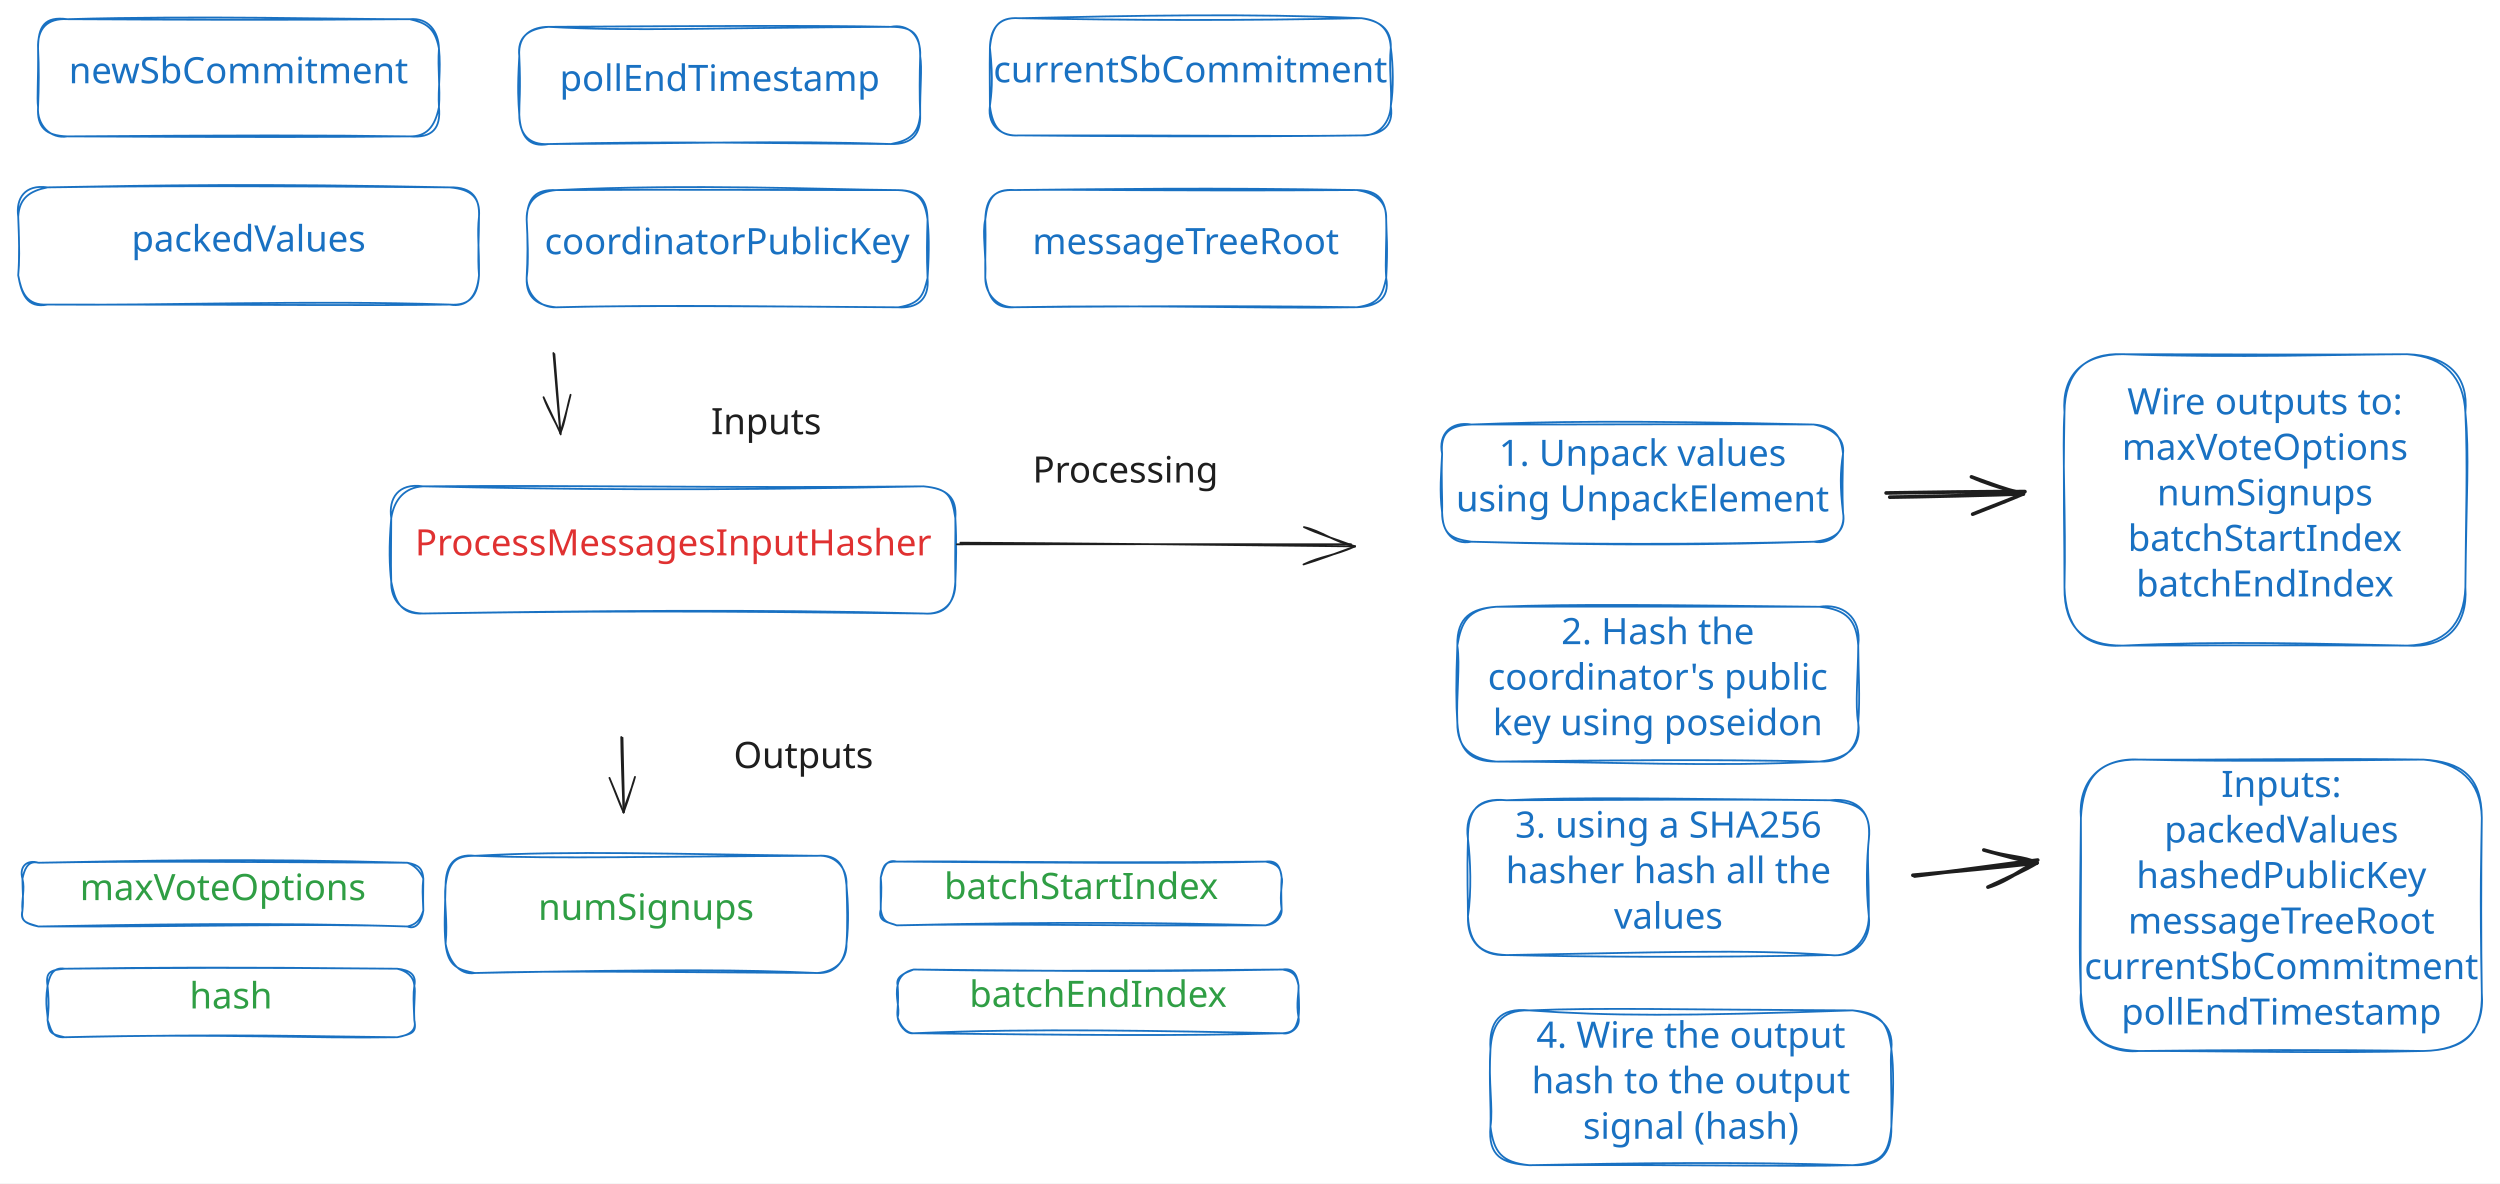
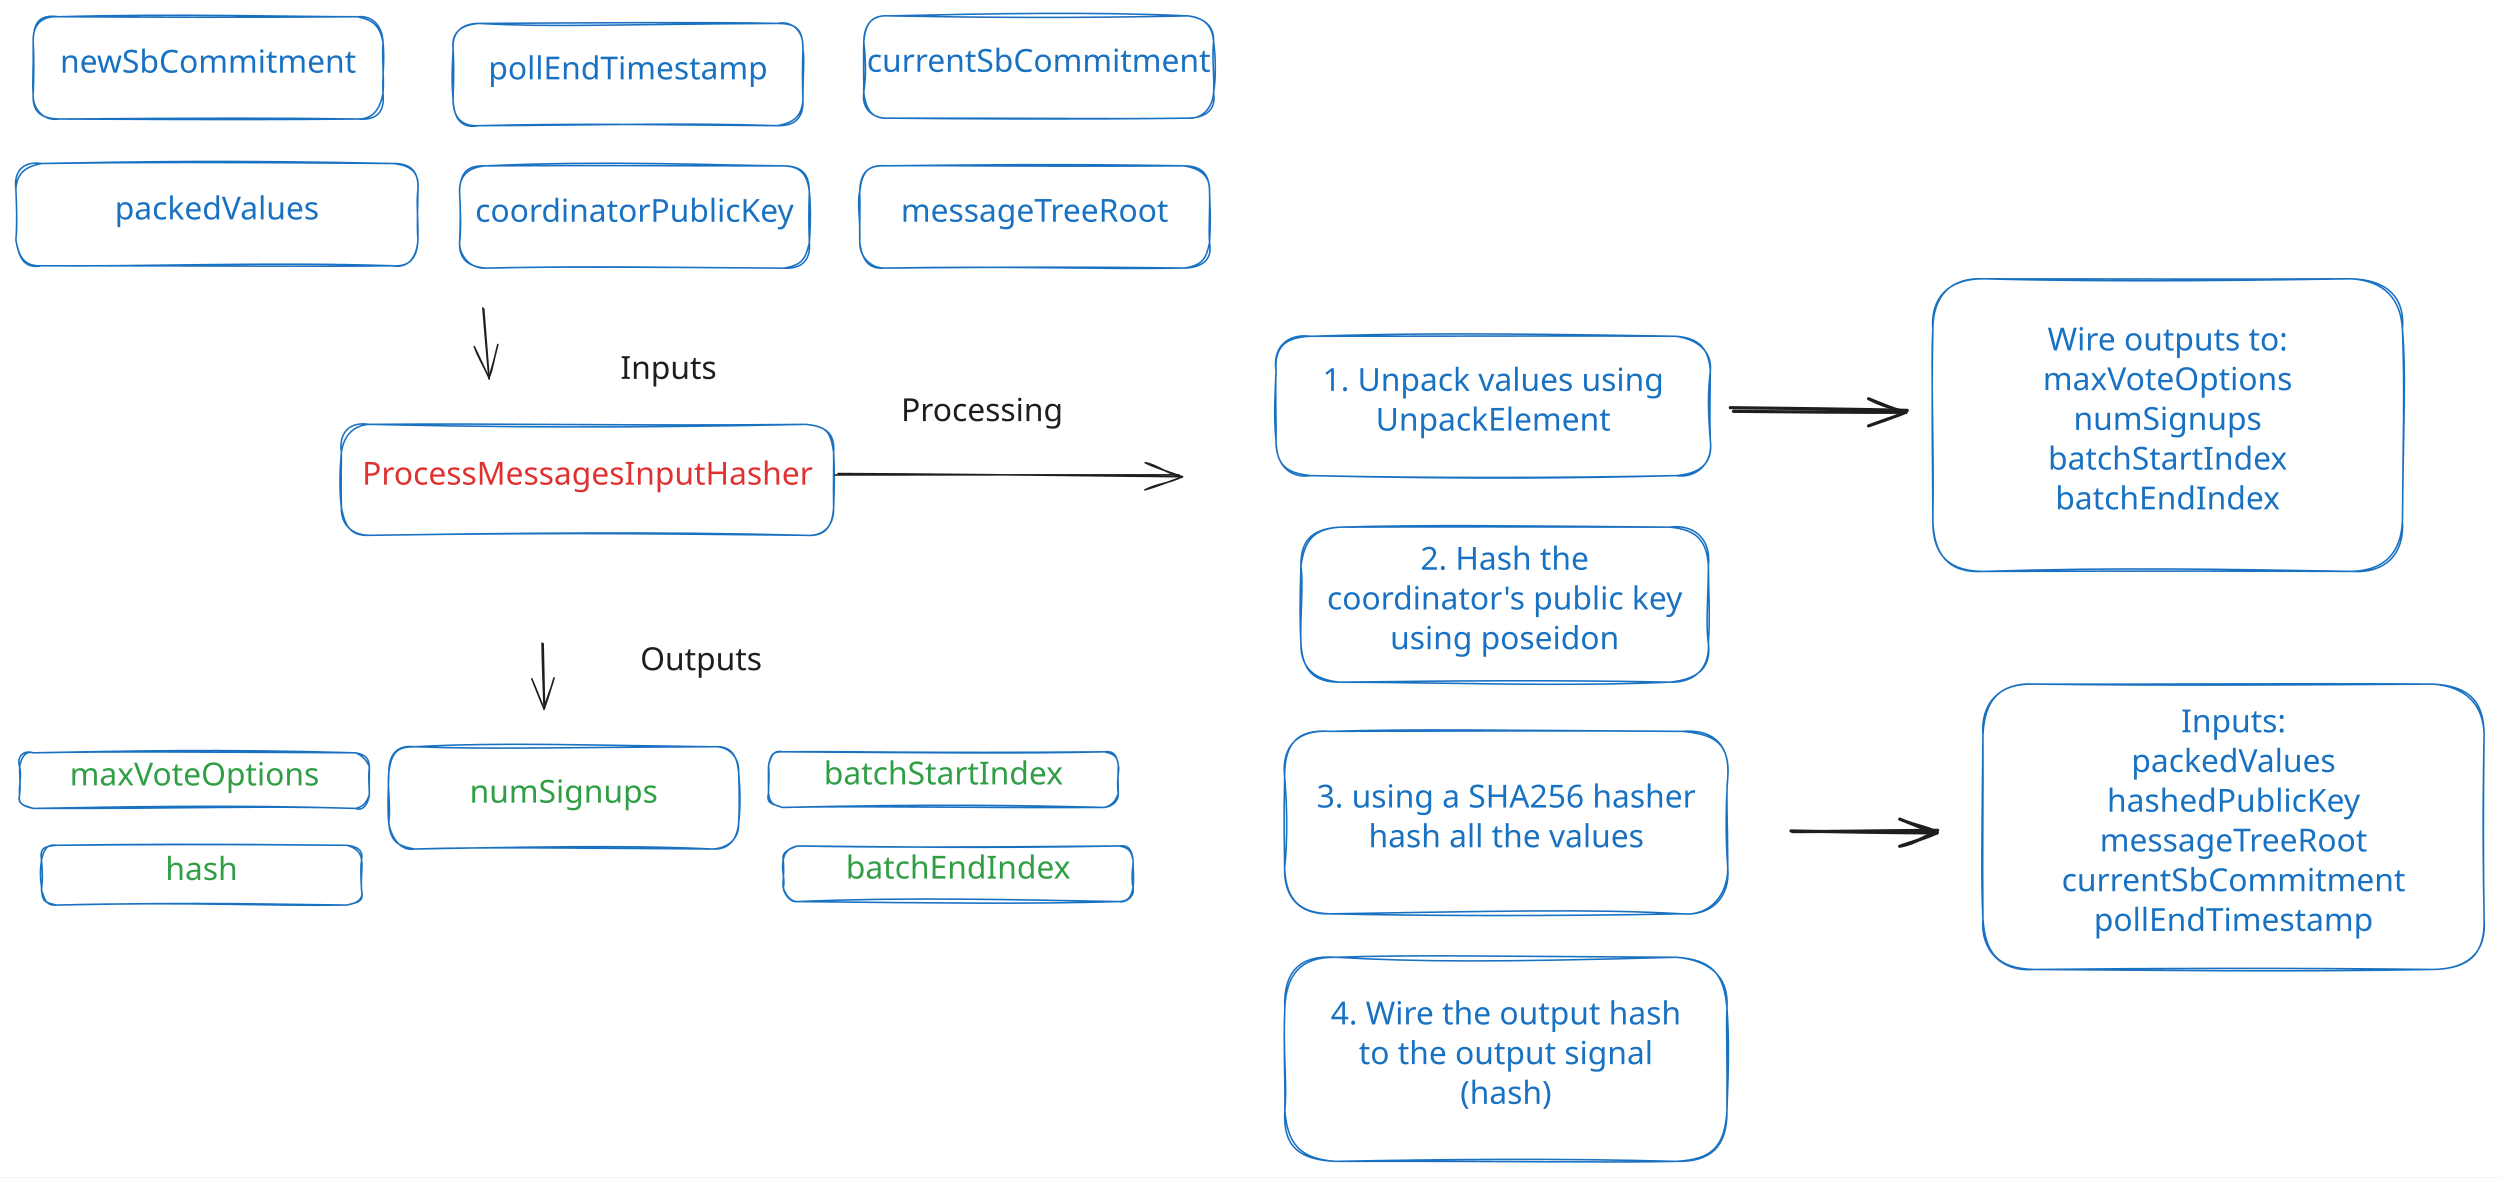
- <svg xmlns="http://www.w3.org/2000/svg" version="1.1" viewBox="0 0 1372.669 649.772" width="4118.008" height="1949.315">
+ <svg xmlns="http://www.w3.org/2000/svg" version="1.1" viewBox="0 0 1573.129 740.796" width="3146.259" height="1481.593">
  <defs>
    <style class="style-fonts">
      @font-face {
        font-family: "Virgil";
        src: url("https://excalidraw.com/Virgil.woff2");
      }
      @font-face {
        font-family: "Cascadia";
        src: url("https://excalidraw.com/Cascadia.woff2");
      }
      @font-face {
        font-family: "Assistant";
        src: url("https://excalidraw.com/Assistant-Regular.woff2");
      }
    </style>
  </defs>
-   <rect x="0" y="0" width="1372.669" height="649.772" fill="#ffffff" />
+   <rect x="0" y="0" width="1573.129" height="740.796" fill="#ffffff" />
  <g stroke-linecap="round" transform="translate(214.8186 267.0329) rotate(0 154.8639 34.91191)">
    <path d="M17.46 0 C101.23 -0.79, 185.2 1.1, 292.27 0 M17.46 0 C94.42 1.65, 171.38 2.61, 292.27 0 M292.27 0 C305.68 1.35, 307.8 4.73, 309.73 17.46 M292.27 0 C305.43 1.22, 310.61 6.23, 309.73 17.46 M309.73 17.46 C310.52 30.42, 310.13 43.62, 309.73 52.37 M309.73 17.46 C309.89 26.22, 309.49 35.05, 309.73 52.37 M309.73 52.37 C310.13 64.4, 302.58 70.71, 292.27 69.82 M309.73 52.37 C309.03 63.99, 304.77 70.81, 292.27 69.82 M292.27 69.82 C223.13 69.27, 152.88 67.7, 17.46 69.82 M292.27 69.82 C201.33 67.36, 109.76 68.38, 17.46 69.82 M17.46 69.82 C5.53 69.57, -0.31 62.02, 0 52.37 M17.46 69.82 C4.81 70.51, 2.01 62.46, 0 52.37 M0 52.37 C-0.97 44, -1.39 33.26, 0 17.46 M0 52.37 C-0.32 40.13, 0.01 29.68, 0 17.46 M0 17.46 C1.58 7.13, 7.51 0.59, 17.46 0 M0 17.46 C-1.6 6.64, 3.81 -2.03, 17.46 0" stroke="#1971c2" stroke-width="1" fill="none" />
  </g>
  <g transform="translate(226.6126 289.4448) rotate(0 143.0699 12.5)">
    <text x="143.07" y="0" font-family="Virgil, Segoe UI Emoji" font-size="20px" fill="#e03131" text-anchor="middle" style="white-space: pre;" direction="ltr" dominant-baseline="text-before-edge">ProcessMessagesInputHasher</text>
  </g>
  <g stroke-linecap="round" transform="translate(10 102.8769) rotate(0 126.4982 32.17742)">
    <path d="M16.09 0 C74.39 -0.84, 131.89 -0.85, 236.91 0 M16.09 0 C75.85 -1.15, 133.24 -2.21, 236.91 0 M236.91 0 C248.96 1.06, 253.76 5.72, 253 16.09 M236.91 0 C249.86 -0.31, 253.41 6.33, 253 16.09 M253 16.09 C251.9 25.79, 253.18 32.31, 253 48.27 M253 16.09 C253.04 26.98, 252.17 37.93, 253 48.27 M253 48.27 C252.39 58.98, 248.38 65.21, 236.91 64.35 M253 48.27 C251.98 60.34, 246.12 66.04, 236.91 64.35 M236.91 64.35 C159.15 61.79, 78.79 65, 16.09 64.35 M236.91 64.35 C190.02 65.05, 143.26 64.3, 16.09 64.35 M16.09 64.35 C4.49 64.95, 1.75 57.65, 0 48.27 M16.09 64.35 C4.64 66.65, 1.74 58.28, 0 48.27 M0 48.27 C0.77 38.78, 0.48 25.7, 0 16.09 M0 48.27 C0.68 41.59, 0.74 33.89, 0 16.09 M0 16.09 C-1.39 6.07, 3.61 -1.77, 16.09 0 M0 16.09 C0.57 5.87, 6.29 1.99, 16.09 0" stroke="#1971c2" stroke-width="1" fill="none" />
  </g>
  <g transform="translate(72.79827 122.5543) rotate(0 63.69994 12.5)">
    <text x="63.7" y="0" font-family="Virgil, Segoe UI Emoji" font-size="20px" fill="#1971c2" text-anchor="middle" style="white-space: pre;" direction="ltr" dominant-baseline="text-before-edge">packedValues</text>
  </g>
  <g stroke-linecap="round">
    <g transform="translate(304.1292 194.5748) rotate(0 1.595621 21.72277)">
      <path d="M0.26 -0.18 C0.83 7.23, 3.14 36.61, 3.71 43.95 M-0.27 -0.75 C0.25 6.56, 2.9 35.95, 3.54 43.24" stroke="#1e1e1e" stroke-width="1" fill="none" />
    </g>
    <g transform="translate(304.1292 194.5748) rotate(0 1.595621 21.72277)">
      <path d="M-5.69 23.51 C-2.89 31.3, 1.56 38.12, 3.54 43.24 M-5.69 23.51 C-2.06 31.05, 1.19 38.13, 3.54 43.24" stroke="#1e1e1e" stroke-width="1" fill="none" />
    </g>
    <g transform="translate(304.1292 194.5748) rotate(0 1.595621 21.72277)">
      <path d="M9.15 22.19 C6.77 30.47, 6.06 37.75, 3.54 43.24 M9.15 22.19 C7.32 30.18, 5.12 37.74, 3.54 43.24" stroke="#1e1e1e" stroke-width="1" fill="none" />
    </g>
  </g>
  <mask />
  <g transform="translate(390.3782 222.8988) rotate(0 31.80997 12.5)">
    <text x="0" y="0" font-family="Virgil, Segoe UI Emoji" font-size="20px" fill="#1e1e1e" text-anchor="start" style="white-space: pre;" direction="ltr" dominant-baseline="text-before-edge">Inputs</text>
  </g>
  <g stroke-linecap="round" transform="translate(289.1726 104.3821) rotate(0 110.0576 32.17742)">
    <path d="M16.09 0 C91.47 -3.59, 163.06 -0.33, 204.03 0 M16.09 0 C83.4 -0.47, 148.95 0.08, 204.03 0 M204.03 0 C213.85 0.45, 218.56 4.2, 220.12 16.09 M204.03 0 C216.48 0.13, 219.89 6.11, 220.12 16.09 M220.12 16.09 C220.73 22.8, 221.23 31.58, 220.12 48.27 M220.12 16.09 C219.79 26.31, 219.58 36.08, 220.12 48.27 M220.12 48.27 C221.21 60.49, 213.83 65.02, 204.03 64.35 M220.12 48.27 C217.87 57.08, 216.77 62.32, 204.03 64.35 M204.03 64.35 C129.66 63.78, 53.81 63.21, 16.09 64.35 M204.03 64.35 C141.71 64.09, 80.78 62.78, 16.09 64.35 M16.09 64.35 C6.38 63.31, -0.35 59.59, 0 48.27 M16.09 64.35 C7.42 64.71, -0.01 57.34, 0 48.27 M0 48.27 C1.2 39.27, 0.47 25.49, 0 16.09 M0 48.27 C0.53 37.69, 0.69 27.53, 0 16.09 M0 16.09 C-0.17 5.34, 6.41 0.96, 16.09 0 M0 16.09 C0.45 3.8, 5.2 -0.43, 16.09 0" stroke="#1971c2" stroke-width="1" fill="none" />
  </g>
  <g transform="translate(300.6202 124.0596) rotate(0 98.6099 12.5)">
    <text x="98.61" y="0" font-family="Virgil, Segoe UI Emoji" font-size="20px" fill="#1971c2" text-anchor="middle" style="white-space: pre;" direction="ltr" dominant-baseline="text-before-edge">coordinatorPublicKey</text>
  </g>
  <g stroke-linecap="round" transform="translate(540.9922 104.3433) rotate(0 110.0576 32.17742)">
    <path d="M16.09 0 C55.41 -0.48, 92.96 0.69, 204.03 0 M16.09 0 C69.51 -0.56, 123.06 -1.37, 204.03 0 M204.03 0 C216.25 0.11, 219.92 6.01, 220.12 16.09 M204.03 0 C213.6 1.63, 220.58 5.81, 220.12 16.09 M220.12 16.09 C220.24 24.35, 221.12 30.23, 220.12 48.27 M220.12 16.09 C220.45 28.38, 219.44 39.51, 220.12 48.27 M220.12 48.27 C218.17 57.33, 216.51 62.59, 204.03 64.35 M220.12 48.27 C222.29 59.96, 214.42 64.06, 204.03 64.35 M204.03 64.35 C151.13 65.28, 95.69 62.91, 16.09 64.35 M204.03 64.35 C129.41 63.25, 53.61 64.07, 16.09 64.35 M16.09 64.35 C7.15 64.66, -0.01 57.55, 0 48.27 M16.09 64.35 C6.1 65.16, 1.81 60.5, 0 48.27 M0 48.27 C0.62 34.14, -1.86 24.01, 0 16.09 M0 48.27 C-0.21 37.9, 0.4 28.02, 0 16.09 M0 16.09 C0.39 4, 5.22 -0.37, 16.09 0 M0 16.09 C1.31 4.81, 4.53 -0.85, 16.09 0" stroke="#1971c2" stroke-width="1" fill="none" />
  </g>
  <g transform="translate(564.4498 124.0207) rotate(0 86.59991 12.5)">
    <text x="86.6" y="0" font-family="Virgil, Segoe UI Emoji" font-size="20px" fill="#1971c2" text-anchor="middle" style="white-space: pre;" direction="ltr" dominant-baseline="text-before-edge">messageTreeRoot</text>
  </g>
  <g stroke-linecap="round" transform="translate(543.5239 10) rotate(0 110.0576 32.17742)">
    <path d="M16.09 0 C79.38 -1.46, 144.04 -2.72, 204.03 0 M16.09 0 C77.47 1.15, 137.26 1.42, 204.03 0 M204.03 0 C213.75 1.42, 220.52 5.75, 220.12 16.09 M204.03 0 C213.22 1.02, 219.42 5.35, 220.12 16.09 M220.12 16.09 C221.43 25.63, 221.72 38.91, 220.12 48.27 M220.12 16.09 C218.99 27.33, 220.85 39.35, 220.12 48.27 M220.12 48.27 C222 59.84, 214.46 64.1, 204.03 64.35 M220.12 48.27 C219.76 56.71, 213.75 65.04, 204.03 64.35 M204.03 64.35 C133.22 65.28, 57.81 64.78, 16.09 64.35 M204.03 64.35 C158.37 65.07, 110.93 64.2, 16.09 64.35 M16.09 64.35 C6.01 65.05, 1.58 60.3, 0 48.27 M16.09 64.35 C7.31 65.03, -1.6 59.81, 0 48.27 M0 48.27 C0.72 42.24, 2.01 34.43, 0 16.09 M0 48.27 C0.03 37.96, -0.24 28.83, 0 16.09 M0 16.09 C1.14 4.88, 4.64 -0.74, 16.09 0 M0 16.09 C0.27 7.15, 3.72 -0.93, 16.09 0" stroke="#1971c2" stroke-width="1" fill="none" />
  </g>
  <g transform="translate(552.7316 29.67742) rotate(0 100.8499 12.5)">
    <text x="100.85" y="0" font-family="Virgil, Segoe UI Emoji" font-size="20px" fill="#1971c2" text-anchor="middle" style="white-space: pre;" direction="ltr" dominant-baseline="text-before-edge">currentSbCommitment</text>
  </g>
  <g stroke-linecap="round">
    <g transform="translate(525.9592 298.6032) rotate(0 108.3838 0.4619128)">
      <path d="M-0.54 0.27 C35.4 0.23, 179.47 0.11, 215.84 0.22 M1.38 -0.63 C37.67 -0.58, 182.06 0.9, 218.06 1.4" stroke="#1e1e1e" stroke-width="1" fill="none" />
    </g>
    <g transform="translate(525.9592 298.6032) rotate(0 108.3838 0.4619128)">
-       <path d="M189.75 11.33 C199.16 6.75, 206.54 6.64, 218.06 1.4 M189.75 11.33 C197.91 8.91, 207.27 5.36, 218.06 1.4" stroke="#1e1e1e" stroke-width="1" fill="none" />
+       <path d="M194.47 9.67 C202.39 5.59, 208.27 6.01, 218.06 1.4 M194.47 9.67 C201.19 7.78, 209.1 4.73, 218.06 1.4" stroke="#1e1e1e" stroke-width="1" fill="none" />
    </g>
    <g transform="translate(525.9592 298.6032) rotate(0 108.3838 0.4619128)">
-       <path d="M189.99 -9.19 C199.41 -7.25, 206.72 -0.83, 218.06 1.4 M189.99 -9.19 C198.06 -5.34, 207.34 -2.62, 218.06 1.4" stroke="#1e1e1e" stroke-width="1" fill="none" />
+       <path d="M194.67 -7.43 C202.59 -6.07, 208.41 -0.21, 218.06 1.4 M194.67 -7.43 C201.31 -4.1, 209.16 -1.91, 218.06 1.4" stroke="#1e1e1e" stroke-width="1" fill="none" />
    </g>
  </g>
  <mask />
  <g transform="translate(566.9965 249.4371) rotate(0 49.66994 12.5)">
    <text x="0" y="0" font-family="Virgil, Segoe UI Emoji" font-size="20px" fill="#1e1e1e" text-anchor="start" style="white-space: pre;" direction="ltr" dominant-baseline="text-before-edge">Processing</text>
  </g>
-   <g stroke-linecap="round" transform="translate(791.8169 233.0882) rotate(0 110.0576 32.17742)">
-     <path d="M16.09 0 C57.99 -1.6, 100.32 -2.41, 204.03 0 M16.09 0 C85.14 0.08, 155.22 -0.37, 204.03 0 M204.03 0 C215.5 0.86, 219.23 6.54, 220.12 16.09 M204.03 0 C213.23 1.68, 221.37 7.09, 220.12 16.09 M220.12 16.09 C218.56 26.02, 218.46 34.32, 220.12 48.27 M220.12 16.09 C219.92 26.11, 219.63 38.41, 220.12 48.27 M220.12 48.27 C221.86 57.65, 214.12 66.35, 204.03 64.35 M220.12 48.27 C221.86 58.28, 215.92 63.15, 204.03 64.35 M204.03 64.35 C151.23 66.03, 96.39 66.68, 16.09 64.35 M204.03 64.35 C141.92 65.88, 77.42 65.94, 16.09 64.35 M16.09 64.35 C3.61 62.59, 0.5 59.43, 0 48.27 M16.09 64.35 C6.29 66.34, -0.19 58.97, 0 48.27 M0 48.27 C-1.52 36.78, -0.52 26.72, 0 16.09 M0 48.27 C0.24 40.16, -0.6 30.1, 0 16.09 M0 16.09 C-0.98 4.84, 3.52 0.56, 16.09 0 M0 16.09 C-2.29 5.17, 4.98 -1.94, 16.09 0" stroke="#1971c2" stroke-width="1" fill="none" />
-   </g>
-   <g transform="translate(803.6345 240.2656) rotate(0 98.23992 25)">
-     <text x="98.24" y="0" font-family="Virgil, Segoe UI Emoji" font-size="20px" fill="#1971c2" text-anchor="middle" style="white-space: pre;" direction="ltr" dominant-baseline="text-before-edge">1. Unpack values </text>
-     <text x="98.24" y="25" font-family="Virgil, Segoe UI Emoji" font-size="20px" fill="#1971c2" text-anchor="middle" style="white-space: pre;" direction="ltr" dominant-baseline="text-before-edge">using UnpackElement</text>
-   </g>
-   <g stroke-linecap="round" transform="translate(800.1757 333.1613) rotate(0 110.0576 42.5)">
-     <path d="M21.25 0 C66.05 -1.69, 110.97 -0.97, 198.87 0 M21.25 0 C73.97 -0.18, 126.92 -0.03, 198.87 0 M198.87 0 C214.13 1.5, 219.19 7.75, 220.12 21.25 M198.87 0 C210.79 -1.92, 222.14 5.05, 220.12 21.25 M220.12 21.25 C220.04 37.7, 218.31 53.9, 220.12 63.75 M220.12 21.25 C220.17 36.27, 221.24 48.98, 220.12 63.75 M220.12 63.75 C221.13 76.87, 212.68 85.6, 198.87 85 M220.12 63.75 C222.18 78.27, 213.03 83.34, 198.87 85 M198.87 85 C141.16 88.09, 81.43 85.01, 21.25 85 M198.87 85 C139.51 83.65, 80.07 84.29, 21.25 85 M21.25 85 C6.92 84.98, 1.05 78.87, 0 63.75 M21.25 85 C7.53 83.43, -0.17 77.49, 0 63.75 M0 63.75 C-0.63 48.81, 1.65 31.96, 0 21.25 M0 63.75 C-0.71 53, -0.79 41.6, 0 21.25 M0 21.25 C-0.33 5.4, 8.02 0.99, 21.25 0 M0 21.25 C2.2 8.5, 5.57 1.29, 21.25 0" stroke="#1971c2" stroke-width="1" fill="none" />
-   </g>
-   <g transform="translate(811.5034 338.1613) rotate(0 98.7299 37.5)">
-     <text x="98.73" y="0" font-family="Virgil, Segoe UI Emoji" font-size="20px" fill="#1971c2" text-anchor="middle" style="white-space: pre;" direction="ltr" dominant-baseline="text-before-edge">2. Hash the </text>
-     <text x="98.73" y="25" font-family="Virgil, Segoe UI Emoji" font-size="20px" fill="#1971c2" text-anchor="middle" style="white-space: pre;" direction="ltr" dominant-baseline="text-before-edge">coordinator's public </text>
-     <text x="98.73" y="50" font-family="Virgil, Segoe UI Emoji" font-size="20px" fill="#1971c2" text-anchor="middle" style="white-space: pre;" direction="ltr" dominant-baseline="text-before-edge">key using poseidon</text>
+   <g stroke-linecap="round" transform="translate(802.9495 211.6041) rotate(0 136.6454 43.84462)">
+     <path d="M21.92 0 C73.04 -1.63, 124.51 -2.31, 251.37 0 M21.92 0 C106.47 0, 191.89 -0.39, 251.37 0 M251.37 0 C266.73 0.86, 272.41 8.48, 273.29 21.92 M251.37 0 C264.47 1.68, 274.55 9.03, 273.29 21.92 M273.29 21.92 C271.77 34.81, 271.67 46.08, 273.29 65.77 M273.29 21.92 C273.07 35.94, 272.79 52.23, 273.29 65.77 M273.29 65.77 C275.04 79.04, 265.36 89.68, 251.37 87.69 M273.29 65.77 C275.03 79.67, 267.15 86.49, 251.37 87.69 M251.37 87.69 C186.8 89.43, 120.49 89.99, 21.92 87.69 M251.37 87.69 C175.23 89.22, 97.06 89.27, 21.92 87.69 M21.92 87.69 C5.56 85.92, 0.5 80.82, 0 65.77 M21.92 87.69 C8.24 89.67, -0.19 80.36, 0 65.77 M0 65.77 C-1.57 50.16, -0.58 35.99, 0 21.92 M0 65.77 C0.28 54.44, -0.56 41.16, 0 21.92 M0 21.92 C-0.98 6.78, 5.47 0.56, 21.92 0 M0 21.92 C-2.29 7.11, 6.93 -1.94, 21.92 0" stroke="#1971c2" stroke-width="1" fill="none" />
+   </g>
+   <g transform="translate(826.7551 230.4487) rotate(0 112.8399 25)">
+     <text x="112.84" y="0" font-family="Virgil, Segoe UI Emoji" font-size="20px" fill="#1971c2" text-anchor="middle" style="white-space: pre;" direction="ltr" dominant-baseline="text-before-edge">1. Unpack values using </text>
+     <text x="112.84" y="25" font-family="Virgil, Segoe UI Emoji" font-size="20px" fill="#1971c2" text-anchor="middle" style="white-space: pre;" direction="ltr" dominant-baseline="text-before-edge">UnpackElement</text>
+   </g>
+   <g stroke-linecap="round" transform="translate(818.6171 331.7119) rotate(0 128.1906 48.77048)">
+     <path d="M24.39 0 C76.65 -1.55, 129 -0.91, 232 0 M24.39 0 C86.13 -0.27, 148.08 -0.14, 232 0 M232 0 C249.35 1.5, 255.46 8.8, 256.38 24.39 M232 0 C246.01 -1.92, 258.4 6.1, 256.38 24.39 M256.38 24.39 C256.33 43.31, 254.61 61.98, 256.38 73.16 M256.38 24.39 C256.49 41.47, 257.56 56.25, 256.38 73.16 M256.38 73.16 C257.39 88.37, 247.9 98.14, 232 97.54 M256.38 73.16 C258.44 89.77, 248.25 95.88, 232 97.54 M232 97.54 C164.18 100.49, 94.56 97.76, 24.39 97.54 M232 97.54 C162.55 96.11, 93.02 96.68, 24.39 97.54 M24.39 97.54 C7.96 97.52, 1.05 90.37, 0 73.16 M24.39 97.54 C8.58 95.97, -0.17 88.99, 0 73.16 M0 73.16 C-0.62 55.97, 1.67 36.89, 0 24.39 M0 73.16 C-0.68 60.77, -0.75 47.75, 0 24.39 M0 24.39 C-0.33 6.44, 9.06 0.99, 24.39 0 M0 24.39 C2.2 9.54, 6.62 1.29, 24.39 0" stroke="#1971c2" stroke-width="1" fill="none" />
+   </g>
+   <g transform="translate(828.0477 342.9823) rotate(0 118.7599 37.5)">
+     <text x="118.76" y="0" font-family="Virgil, Segoe UI Emoji" font-size="20px" fill="#1971c2" text-anchor="middle" style="white-space: pre;" direction="ltr" dominant-baseline="text-before-edge">2. Hash the </text>
+     <text x="118.76" y="25" font-family="Virgil, Segoe UI Emoji" font-size="20px" fill="#1971c2" text-anchor="middle" style="white-space: pre;" direction="ltr" dominant-baseline="text-before-edge">coordinator's public key </text>
+     <text x="118.76" y="50" font-family="Virgil, Segoe UI Emoji" font-size="20px" fill="#1971c2" text-anchor="middle" style="white-space: pre;" direction="ltr" dominant-baseline="text-before-edge">using poseidon</text>
  </g>
  <g stroke-linecap="round" transform="translate(20.89746 10.53561) rotate(0 110.0576 32.17742)">
    <path d="M16.09 0 C89.42 -2.13, 166.76 0.07, 204.03 0 M16.09 0 C72.53 0.27, 131.08 0.59, 204.03 0 M204.03 0 C214.43 -0.96, 219.86 6.8, 220.12 16.09 M204.03 0 C212.58 1.93, 217.91 4.35, 220.12 16.09 M220.12 16.09 C221.36 28.29, 219.46 37.82, 220.12 48.27 M220.12 16.09 C219.3 26.94, 220.92 37.57, 220.12 48.27 M220.12 48.27 C221.27 59.89, 216.49 65.41, 204.03 64.35 M220.12 48.27 C217.87 59.32, 213.17 64.49, 204.03 64.35 M204.03 64.35 C161.94 64.74, 123.26 64.9, 16.09 64.35 M204.03 64.35 C156.51 63.62, 108.85 63.71, 16.09 64.35 M16.09 64.35 C6.73 65.98, -0.73 57.88, 0 48.27 M16.09 64.35 C4.09 63.96, -0.67 59.34, 0 48.27 M0 48.27 C-0.69 42.78, 0.21 34.83, 0 16.09 M0 48.27 C0.48 37.37, 0.55 26.01, 0 16.09 M0 16.09 C0.03 4.03, 3.44 -1.74, 16.09 0 M0 16.09 C-0.51 5.26, 4.96 -0.63, 16.09 0" stroke="#1971c2" stroke-width="1" fill="none" />
  </g>
  <g transform="translate(48.96511 30.21303) rotate(0 81.98992 12.5)">
    <text x="81.99" y="0" font-family="Virgil, Segoe UI Emoji" font-size="20px" fill="#1971c2" text-anchor="middle" style="white-space: pre;" direction="ltr" dominant-baseline="text-before-edge">newSbCommitment</text>
  </g>
  <g stroke-linecap="round" transform="translate(285.1209 14.73828) rotate(0 110.0576 32.17742)">
    <path d="M16.09 0 C61.77 2.61, 105.1 0.5, 204.03 0 M16.09 0 C90.63 -0.41, 166.01 -0.91, 204.03 0 M204.03 0 C216.32 0.03, 220 3.78, 220.12 16.09 M204.03 0 C213.03 -1.85, 220.81 4.37, 220.12 16.09 M220.12 16.09 C221.3 22.58, 219.96 33.98, 220.12 48.27 M220.12 16.09 C219.78 26.44, 219.72 38.23, 220.12 48.27 M220.12 48.27 C219.24 58.56, 214.56 62.39, 204.03 64.35 M220.12 48.27 C220.5 58.71, 215.92 64.6, 204.03 64.35 M204.03 64.35 C144.5 62.25, 87.39 64.19, 16.09 64.35 M204.03 64.35 C142.8 64.05, 81.97 62.6, 16.09 64.35 M16.09 64.35 C5.57 66.35, 0.6 60.52, 0 48.27 M16.09 64.35 C4.89 65.01, -0.01 58.47, 0 48.27 M0 48.27 C-0.54 40.46, -1.08 34.95, 0 16.09 M0 48.27 C-0.09 42.01, 0.89 34.84, 0 16.09 M0 16.09 C-1.14 5.83, 4.57 1.06, 16.09 0 M0 16.09 C-0.87 4.11, 7.27 0.01, 16.09 0" stroke="#1971c2" stroke-width="1" fill="none" />
  </g>
  <g transform="translate(311.3085 34.4157) rotate(0 83.86992 12.5)">
    <text x="83.87" y="0" font-family="Virgil, Segoe UI Emoji" font-size="20px" fill="#1971c2" text-anchor="middle" style="white-space: pre;" direction="ltr" dominant-baseline="text-before-edge">pollEndTimestamp</text>
  </g>
  <g transform="translate(402.8179 406.1754) rotate(0 40.27995 12.5)">
    <text x="0" y="0" font-family="Virgil, Segoe UI Emoji" font-size="20px" fill="#1e1e1e" text-anchor="start" style="white-space: pre;" direction="ltr" dominant-baseline="text-before-edge">Outputs</text>
  </g>
  <g stroke-linecap="round">
    <g transform="translate(341.837 404.9051) rotate(0 0.2229014 20.51106)">
      <path d="M-0.05 0.16 C0.01 6.92, 0.79 33.93, 0.79 40.68 M-0.73 -0.23 C-0.75 6.57, 0.25 34.32, 0.54 41.2" stroke="#1e1e1e" stroke-width="1" fill="none" />
    </g>
    <g transform="translate(341.837 404.9051) rotate(0 0.2229014 20.51106)">
      <path d="M-7.21 22.2 C-3.93 30.07, -1.91 35.77, 0.54 41.2 M-7.21 22.2 C-5.5 26.34, -3.32 31.35, 0.54 41.2" stroke="#1e1e1e" stroke-width="1" fill="none" />
    </g>
    <g transform="translate(341.837 404.9051) rotate(0 0.2229014 20.51106)">
      <path d="M6.82 21.67 C4.75 29.73, 1.44 35.64, 0.54 41.2 M6.82 21.67 C5.32 25.89, 4.3 31.03, 0.54 41.2" stroke="#1e1e1e" stroke-width="1" fill="none" />
    </g>
  </g>
  <mask />
  <g stroke-linecap="round" transform="translate(244.6607 469.8981) rotate(0 110.0576 32.17742)">
    <path d="M16.09 0 C69.65 -2.96, 124.29 -0.93, 204.03 0 M16.09 0 C64.35 1.75, 111.32 0.32, 204.03 0 M204.03 0 C213.3 -0.76, 220.66 6.04, 220.12 16.09 M204.03 0 C215.86 -1, 219.23 5.96, 220.12 16.09 M220.12 16.09 C220.97 25.35, 221.52 36.78, 220.12 48.27 M220.12 16.09 C220.51 27.15, 220.76 38.62, 220.12 48.27 M220.12 48.27 C219.16 58.45, 213.83 64.83, 204.03 64.35 M220.12 48.27 C220.44 57.23, 214.32 63.61, 204.03 64.35 M204.03 64.35 C163.59 62.51, 125.33 62.22, 16.09 64.35 M204.03 64.35 C130.67 63.96, 58.65 62.89, 16.09 64.35 M16.09 64.35 C7.24 65.85, 1.62 57.06, 0 48.27 M16.09 64.35 C7.22 62.52, 1.22 61.07, 0 48.27 M0 48.27 C1.32 35.7, -1.06 24.7, 0 16.09 M0 48.27 C-0.91 38.83, -0.37 30.91, 0 16.09 M0 16.09 C0.07 5.13, 4.84 -1.34, 16.09 0 M0 16.09 C1.68 3.14, 5.4 0.03, 16.09 0" stroke="#1971c2" stroke-width="1" fill="none" />
  </g>
  <g transform="translate(304.0483 489.5755) rotate(0 50.66994 12.5)">
    <text x="50.67" y="0" font-family="Virgil, Segoe UI Emoji" font-size="20px" fill="#2f9e44" text-anchor="middle" style="white-space: pre;" direction="ltr" dominant-baseline="text-before-edge">numSignups</text>
  </g>
  <g stroke-linecap="round" transform="translate(483.5882 473.0828) rotate(0 110.0576 17.5)">
    <path d="M8.75 0 C50.72 -0.5, 93.58 0.99, 211.37 0 M8.75 0 C87.72 0.57, 168.23 1.22, 211.37 0 M211.37 0 C218.16 -0.87, 219.34 3.44, 220.12 8.75 M211.37 0 C218.3 1.46, 219.66 3.67, 220.12 8.75 M220.12 8.75 C221.13 11.41, 218.73 16.83, 220.12 26.25 M220.12 8.75 C219.84 13.28, 219.85 18.5, 220.12 26.25 M220.12 26.25 C220.39 30.55, 216.83 34.35, 211.37 35 M220.12 26.25 C218.04 31.71, 215.74 33.8, 211.37 35 M211.37 35 C158.78 33.67, 101.84 32.73, 8.75 35 M211.37 35 C132.33 35.44, 52.35 33.9, 8.75 35 M8.75 35 C4.54 33.41, 1.06 33.89, 0 26.25 M8.75 35 C4.14 33.05, -1.9 33.29, 0 26.25 M0 26.25 C-0.16 22.58, 0.82 16.43, 0 8.75 M0 26.25 C0.08 21.41, -0.18 16.19, 0 8.75 M0 8.75 C1.46 0.98, 2.94 0.03, 8.75 0 M0 8.75 C1.15 4.59, 2.5 -1.73, 8.75 0" stroke="#1971c2" stroke-width="1" fill="none" />
  </g>
  <g transform="translate(511.0358 478.0828) rotate(0 82.60993 12.5)">
    <text x="82.61" y="0" font-family="Virgil, Segoe UI Emoji" font-size="20px" fill="#2f9e44" text-anchor="middle" style="white-space: pre;" direction="ltr" dominant-baseline="text-before-edge">batchStartIndex</text>
  </g>
  <g stroke-linecap="round" transform="translate(12.31334 473.7056) rotate(0 110.0576 17.5)">
    <path d="M8.75 0 C68.11 -1.13, 123.23 -2.54, 211.37 0 M8.75 0 C62.26 -1.01, 114.56 -0.38, 211.37 0 M211.37 0 C218.16 1.27, 219.72 3.57, 220.12 8.75 M211.37 0 C214.97 1.38, 218.16 4.12, 220.12 8.75 M220.12 8.75 C219.49 14.53, 219.73 16.63, 220.12 26.25 M220.12 8.75 C220.16 12.86, 219.87 18.02, 220.12 26.25 M220.12 26.25 C218.31 31.76, 215.93 33.96, 211.37 35 M220.12 26.25 C219.36 32.2, 216.11 36.98, 211.37 35 M211.37 35 C157.58 33.14, 100.19 35.25, 8.75 35 M211.37 35 C136.2 32.53, 60.06 34.05, 8.75 35 M8.75 35 C3.98 33.3, -1.66 33.13, 0 26.25 M8.75 35 C1.54 33.47, -0.96 31.72, 0 26.25 M0 26.25 C-0.58 19.98, 1.53 14.75, 0 8.75 M0 26.25 C0.68 20.36, 0.06 16.18, 0 8.75 M0 8.75 C1 4.37, 2.56 -1.51, 8.75 0 M0 8.75 C-1.95 1.65, 2.95 -1.82, 8.75 0" stroke="#1971c2" stroke-width="1" fill="none" />
  </g>
  <g transform="translate(46.25098 478.7056) rotate(0 76.11993 12.5)">
    <text x="76.12" y="0" font-family="Virgil, Segoe UI Emoji" font-size="20px" fill="#2f9e44" text-anchor="middle" style="white-space: pre;" direction="ltr" dominant-baseline="text-before-edge">maxVoteOptions</text>
  </g>
  <g stroke-linecap="round" transform="translate(492.8714 532.3294) rotate(0 110.0576 17.5)">
    <path d="M8.75 0 C59.75 0.97, 114.59 0.86, 211.37 0 M8.75 0 C64.31 0.35, 119.62 1.76, 211.37 0 M211.37 0 C218.46 1.23, 219 4.31, 220.12 8.75 M211.37 0 C218.55 -1.13, 219.48 4.6, 220.12 8.75 M220.12 8.75 C220.39 12.57, 218.63 18.67, 220.12 26.25 M220.12 8.75 C219.92 13.62, 220.87 19.1, 220.12 26.25 M220.12 26.25 C218.54 33.92, 215.88 34.64, 211.37 35 M220.12 26.25 C221.31 32.22, 214.95 35.97, 211.37 35 M211.37 35 C144.87 33.79, 76.39 32.08, 8.75 35 M211.37 35 C154.75 36.63, 98.55 35.93, 8.75 35 M8.75 35 C4.61 34.95, 1.4 30.8, 0 26.25 M8.75 35 C4.3 35.72, 0.31 29.82, 0 26.25 M0 26.25 C1.48 21.21, -1.55 15.15, 0 8.75 M0 26.25 C-0.65 22.43, 0.8 19.83, 0 8.75 M0 8.75 C-1.21 3.91, 3.68 1.97, 8.75 0 M0 8.75 C0.63 3.65, 4.42 0.93, 8.75 0" stroke="#1971c2" stroke-width="1" fill="none" />
  </g>
  <g transform="translate(531.569 537.3294) rotate(0 71.35995 12.5)">
    <text x="71.36" y="0" font-family="Virgil, Segoe UI Emoji" font-size="20px" fill="#2f9e44" text-anchor="middle" style="white-space: pre;" direction="ltr" dominant-baseline="text-before-edge">batchEndIndex</text>
  </g>
  <g stroke-linecap="round" transform="translate(26.10743 531.8928) rotate(0 100.696 18.81202)">
    <path d="M9.41 0 C56.45 -0.68, 100.77 -0.94, 191.99 0 M9.41 0 C61.16 -0.44, 111.69 -0.75, 191.99 0 M191.99 0 C196.75 1.16, 201.09 3.99, 201.39 9.41 M191.99 0 C198.73 0.71, 202.69 3.08, 201.39 9.41 M201.39 9.41 C200.73 13.73, 200.91 17.94, 201.39 28.22 M201.39 9.41 C202.23 12.9, 200.92 18.22, 201.39 28.22 M201.39 28.22 C202.7 33.58, 199.26 36.43, 191.99 37.62 M201.39 28.22 C202.76 35.29, 200.24 35.71, 191.99 37.62 M191.99 37.62 C144.89 38.47, 95.34 35.43, 9.41 37.62 M191.99 37.62 C148.02 37.24, 103.8 35.6, 9.41 37.62 M9.41 37.62 C2.07 38.13, 1.93 32.86, 0 28.22 M9.41 37.62 C1.26 35.74, 0.97 35.34, 0 28.22 M0 28.22 C0.43 25.34, -1.71 20.4, 0 9.41 M0 28.22 C0.37 23.84, 1.07 20.29, 0 9.41 M0 9.41 C0.91 5.03, 2.33 -1.18, 9.41 0 M0 9.41 C-1.23 1.47, 1.82 0.78, 9.41 0" stroke="#1971c2" stroke-width="1" fill="none" />
  </g>
  <g transform="translate(104.8234 538.2048) rotate(0 21.97998 12.5)">
    <text x="21.98" y="0" font-family="Virgil, Segoe UI Emoji" font-size="20px" fill="#2f9e44" text-anchor="middle" style="white-space: pre;" direction="ltr" dominant-baseline="text-before-edge">hash</text>
  </g>
-   <g stroke-linecap="round" transform="translate(806.0059 439.389) rotate(0 110.0576 42.5)">
-     <path d="M21.25 0 C62.14 -1.84, 101.19 -0.93, 198.87 0 M21.25 0 C80.58 -0.15, 141.12 -0.64, 198.87 0 M198.87 0 C214.99 -1.8, 221.75 7.94, 220.12 21.25 M198.87 0 C214.91 1.88, 221.31 5.28, 220.12 21.25 M220.12 21.25 C218.98 32.38, 218.41 48.19, 220.12 63.75 M220.12 21.25 C219.02 30.07, 220.13 38.63, 220.12 63.75 M220.12 63.75 C221.66 76.89, 212.48 86.53, 198.87 85 M220.12 63.75 C220.08 76.18, 210.74 86.7, 198.87 85 M198.87 85 C151.66 81.64, 104.06 83.66, 21.25 85 M198.87 85 C131.34 86.55, 63.1 85.99, 21.25 85 M21.25 85 C7.36 84.42, 0.92 79.55, 0 63.75 M21.25 85 C6.61 85.69, -0.45 76.87, 0 63.75 M0 63.75 C2.03 50.34, 1.4 32.66, 0 21.25 M0 63.75 C0.02 53.42, -0.62 42.27, 0 21.25 M0 21.25 C-0.22 5.33, 5.31 -1.62, 21.25 0 M0 21.25 C-2.22 5.76, 6.77 -1.25, 21.25 0" stroke="#1971c2" stroke-width="1" fill="none" />
-   </g>
-   <g transform="translate(814.3435 444.389) rotate(0 101.7199 37.5)">
-     <text x="101.72" y="0" font-family="Virgil, Segoe UI Emoji" font-size="20px" fill="#1971c2" text-anchor="middle" style="white-space: pre;" direction="ltr" dominant-baseline="text-before-edge">3. using a SHA256 </text>
-     <text x="101.72" y="25" font-family="Virgil, Segoe UI Emoji" font-size="20px" fill="#1971c2" text-anchor="middle" style="white-space: pre;" direction="ltr" dominant-baseline="text-before-edge">hasher hash all the </text>
-     <text x="101.72" y="50" font-family="Virgil, Segoe UI Emoji" font-size="20px" fill="#1971c2" text-anchor="middle" style="white-space: pre;" direction="ltr" dominant-baseline="text-before-edge">values</text>
-   </g>
-   <g stroke-linecap="round" transform="translate(1142.554 417.068) rotate(0 110.0576 80)">
-     <path d="M32 0 C83.77 1.22, 138.52 0.46, 188.12 0 M32 0 C81.26 0.28, 129.73 -0.84, 188.12 0 M188.12 0 C208.6 1.25, 220.07 8.8, 220.12 32 M188.12 0 C207.24 1.65, 219.72 11.51, 220.12 32 M220.12 32 C219.86 52.49, 219 71.13, 220.12 128 M220.12 32 C219.69 66.58, 219.69 100.18, 220.12 128 M220.12 128 C221.9 149.82, 209.32 159.64, 188.12 160 M220.12 128 C220.8 150.15, 211.06 159.48, 188.12 160 M188.12 160 C134.11 161.43, 77.71 159.93, 32 160 M188.12 160 C134.06 159.18, 78.6 159.43, 32 160 M32 160 C11.26 161.84, -1.84 147.41, 0 128 M32 160 C9.83 159.25, 1.53 150.6, 0 128 M0 128 C-0.41 95.6, 0.32 62.5, 0 32 M0 128 C-1.06 107.25, -0.51 88.45, 0 32 M0 32 C1.11 11.01, 9.06 -0.45, 32 0 M0 32 C-1.6 12.48, 10.35 -1.28, 32 0" stroke="#1971c2" stroke-width="1" fill="none" />
-   </g>
-   <g transform="translate(1151.762 422.068) rotate(0 100.8499 75)">
+   <g stroke-linecap="round" transform="translate(808.3599 460.2152) rotate(0 139.4312 57.40524)">
+     <path d="M28.7 0 C79.15 -1.56, 128.01 -0.77, 250.16 0 M28.7 0 C103.02 -0.17, 178.38 -0.6, 250.16 0 M250.16 0 C271.25 -1.8, 280.5 10.43, 278.86 28.7 M250.16 0 C271.17 1.88, 280.06 7.76, 278.86 28.7 M278.86 28.7 C277.79 44.22, 277.22 64.44, 278.86 86.11 M278.86 28.7 C277.67 40.68, 278.78 52.41, 278.86 86.11 M278.86 86.11 C280.41 104.22, 268.74 116.34, 250.16 114.81 M278.86 86.11 C278.83 103.5, 267 116.51, 250.16 114.81 M250.16 114.81 C191.36 111.53, 132.24 113.27, 28.7 114.81 M250.16 114.81 C165.7 116.49, 80.62 116, 28.7 114.81 M28.7 114.81 C9.84 114.23, 0.92 106.87, 0 86.11 M28.7 114.81 C9.09 115.5, -0.45 104.2, 0 86.11 M0 86.11 C2.04 67.45, 1.41 44.52, 0 28.7 M0 86.11 C-0.07 72.1, -0.71 57.29, 0 28.7 M0 28.7 C-0.22 7.81, 7.8 -1.62, 28.7 0 M0 28.7 C-2.22 8.25, 9.25 -1.25, 28.7 0" stroke="#1971c2" stroke-width="1" fill="none" />
+   </g>
+   <g transform="translate(813.9912 492.6205) rotate(0 133.7999 25)">
+     <text x="133.8" y="0" font-family="Virgil, Segoe UI Emoji" font-size="20px" fill="#1971c2" text-anchor="middle" style="white-space: pre;" direction="ltr" dominant-baseline="text-before-edge">3. using a SHA256 hasher </text>
+     <text x="133.8" y="25" font-family="Virgil, Segoe UI Emoji" font-size="20px" fill="#1971c2" text-anchor="middle" style="white-space: pre;" direction="ltr" dominant-baseline="text-before-edge">hash all the values</text>
+   </g>
+   <g stroke-linecap="round" transform="translate(1247.765 430.4621) rotate(0 157.6824 89.7912)">
+     <path d="M32 0 C116.29 1.14, 203.01 0.52, 283.36 0 M32 0 C111.13 0.3, 189.62 -0.61, 283.36 0 M283.36 0 C303.85 1.25, 315.32 8.8, 315.36 32 M283.36 0 C302.49 1.65, 314.97 11.51, 315.36 32 M315.36 32 C315 56.68, 314.14 79.5, 315.36 147.58 M315.36 32 C314.79 73.51, 314.8 114.04, 315.36 147.58 M315.36 147.58 C317.15 169.41, 304.57 179.22, 283.36 179.58 M315.36 147.58 C316.05 169.73, 306.31 179.07, 283.36 179.58 M283.36 179.58 C195.55 181.25, 105.79 180.02, 32 179.58 M283.36 179.58 C196.02 178.56, 107.53 178.76, 32 179.58 M32 179.58 C11.26 181.42, -1.84 167, 0 147.58 M32 179.58 C9.83 178.83, 1.53 170.18, 0 147.58 M0 147.58 C-0.44 108.41, 0.29 68.55, 0 32 M0 147.58 C-1.19 122.76, -0.64 99.89, 0 32 M0 32 C1.11 11.01, 9.06 -0.45, 32 0 M0 32 C-1.6 12.48, 10.35 -1.28, 32 0" stroke="#1971c2" stroke-width="1" fill="none" />
+   </g>
+   <g transform="translate(1304.597 445.2533) rotate(0 100.8499 75)">
    <text x="100.85" y="0" font-family="Virgil, Segoe UI Emoji" font-size="20px" fill="#1971c2" text-anchor="middle" style="white-space: pre;" direction="ltr" dominant-baseline="text-before-edge">Inputs:</text>
    <text x="100.85" y="25" font-family="Virgil, Segoe UI Emoji" font-size="20px" fill="#1971c2" text-anchor="middle" style="white-space: pre;" direction="ltr" dominant-baseline="text-before-edge">packedValues</text>
    <text x="100.85" y="50" font-family="Virgil, Segoe UI Emoji" font-size="20px" fill="#1971c2" text-anchor="middle" style="white-space: pre;" direction="ltr" dominant-baseline="text-before-edge">hashedPublicKey</text>
    <text x="100.85" y="75" font-family="Virgil, Segoe UI Emoji" font-size="20px" fill="#1971c2" text-anchor="middle" style="white-space: pre;" direction="ltr" dominant-baseline="text-before-edge">messageTreeRoot</text>
    <text x="100.85" y="100" font-family="Virgil, Segoe UI Emoji" font-size="20px" fill="#1971c2" text-anchor="middle" style="white-space: pre;" direction="ltr" dominant-baseline="text-before-edge">currentSbCommitment</text>
    <text x="100.85" y="125" font-family="Virgil, Segoe UI Emoji" font-size="20px" fill="#1971c2" text-anchor="middle" style="white-space: pre;" direction="ltr" dominant-baseline="text-before-edge">pollEndTimestamp</text>
  </g>
  <g stroke-linecap="round">
-     <g transform="translate(1050.245 479.8442) rotate(0 33.82874 -3.842799)">
-       <path d="M0.99 1.16 C12.27 -0.06, 57.64 -6.31, 68.6 -7.62 M0.05 0.73 C11.17 -0.26, 56.63 -4.5, 68.15 -6.05" stroke="#1e1e1e" stroke-width="2" fill="none" />
-     </g>
-     <g transform="translate(1050.245 479.8442) rotate(0 33.82874 -3.842799)">
-       <path d="M41.26 7.25 C53.4 3.58, 61.74 -4.53, 68.15 -6.05 M41.26 7.25 C51.38 2.53, 61.53 -2.02, 68.15 -6.05" stroke="#1e1e1e" stroke-width="2" fill="none" />
-     </g>
-     <g transform="translate(1050.245 479.8442) rotate(0 33.82874 -3.842799)">
-       <path d="M39 -13.14 C51.94 -9.12, 61.13 -9.52, 68.15 -6.05 M39 -13.14 C50.05 -10.13, 61.05 -6.94, 68.15 -6.05" stroke="#1e1e1e" stroke-width="2" fill="none" />
-     </g>
-   </g>
-   <mask />
-   <g stroke-linecap="round" transform="translate(818.364 554.7717) rotate(0 110.0576 42.5)">
-     <path d="M21.25 0 C64.68 3.12, 105.31 3.27, 198.87 0 M21.25 0 C61.69 -1.64, 102.25 -0.39, 198.87 0 M198.87 0 C211.07 1.67, 221.63 7.3, 220.12 21.25 M198.87 0 C215.02 1.42, 218.32 7.59, 220.12 21.25 M220.12 21.25 C221.56 32.35, 221.31 45.69, 220.12 63.75 M220.12 21.25 C219.39 29.54, 220.36 37.62, 220.12 63.75 M220.12 63.75 C218.71 79.68, 214.32 83.73, 198.87 85 M220.12 63.75 C220.47 79.64, 213.16 85.54, 198.87 85 M198.87 85 C162.25 85.94, 126.7 84.62, 21.25 85 M198.87 85 C137.26 83.03, 77.67 83.83, 21.25 85 M21.25 85 C6.06 83.44, 1.75 77.77, 0 63.75 M21.25 85 C6.49 84.01, -1.4 80.21, 0 63.75 M0 63.75 C1.6 53.76, -1.25 39.59, 0 21.25 M0 63.75 C0.42 52.26, -0.92 40, 0 21.25 M0 21.25 C0.9 8.43, 5.22 -0.35, 21.25 0 M0 21.25 C-0.94 6.5, 4.94 -1.71, 21.25 0" stroke="#1971c2" stroke-width="1" fill="none" />
-   </g>
-   <g transform="translate(826.0617 559.7717) rotate(0 102.3599 37.5)">
-     <text x="102.36" y="0" font-family="Virgil, Segoe UI Emoji" font-size="20px" fill="#1971c2" text-anchor="middle" style="white-space: pre;" direction="ltr" dominant-baseline="text-before-edge">4. Wire the output </text>
-     <text x="102.36" y="25" font-family="Virgil, Segoe UI Emoji" font-size="20px" fill="#1971c2" text-anchor="middle" style="white-space: pre;" direction="ltr" dominant-baseline="text-before-edge">hash to the output </text>
-     <text x="102.36" y="50" font-family="Virgil, Segoe UI Emoji" font-size="20px" fill="#1971c2" text-anchor="middle" style="white-space: pre;" direction="ltr" dominant-baseline="text-before-edge">signal (hash)</text>
-   </g>
-   <g stroke-linecap="round">
-     <g transform="translate(1035.982 271.2405) rotate(0 37.84513 -0.3853948)">
-       <path d="M-0.38 -0.57 C12.35 -0.84, 63.11 -1.46, 75.85 -1.33 M1.61 1.74 C14.25 1.6, 62.67 0.48, 74.98 -0.08" stroke="#1e1e1e" stroke-width="2" fill="none" />
-     </g>
-     <g transform="translate(1035.982 271.2405) rotate(0 37.84513 -0.3853948)">
-       <path d="M47.14 11.09 C53.23 8.6, 60.34 6.11, 74.98 -0.08 M47.14 11.09 C57.01 7, 67.5 3.22, 74.98 -0.08" stroke="#1e1e1e" stroke-width="2" fill="none" />
-     </g>
-     <g transform="translate(1035.982 271.2405) rotate(0 37.84513 -0.3853948)">
-       <path d="M46.47 -9.42 C52.78 -6.7, 60.06 -3.96, 74.98 -0.08 M46.47 -9.42 C56.64 -5.72, 67.38 -1.71, 74.98 -0.08" stroke="#1e1e1e" stroke-width="2" fill="none" />
-     </g>
-   </g>
-   <mask />
-   <g stroke-linecap="round" transform="translate(1133.54 194.4829) rotate(0 110.0576 80)">
-     <path d="M32 0 C91.44 2.2, 156.63 0.08, 188.12 0 M32 0 C84.44 -0.01, 134.78 0.44, 188.12 0 M188.12 0 C210.72 0.71, 221.99 12.01, 220.12 32 M188.12 0 C209.09 1.49, 219.15 12.88, 220.12 32 M220.12 32 C222.44 54.73, 220.61 77.35, 220.12 128 M220.12 32 C221.45 60.77, 220.36 88.45, 220.12 128 M220.12 128 C221.6 149.29, 209.2 161.5, 188.12 160 M220.12 128 C219.38 148.48, 208.6 159.44, 188.12 160 M188.12 160 C138.7 158.98, 87.61 157.33, 32 160 M188.12 160 C151.35 159.9, 115.63 159.71, 32 160 M32 160 C11.1 160.02, -0.26 150.7, 0 128 M32 160 C9.34 161.47, 0.67 148.91, 0 128 M0 128 C0.93 91.1, -1.36 51.46, 0 32 M0 128 C0.08 101.71, -0.85 75, 0 32 M0 32 C-1.66 11.83, 10 -0.15, 32 0 M0 32 C0.06 10.48, 11.32 -0.96, 32 0" stroke="#1971c2" stroke-width="1" fill="none" />
-   </g>
-   <g transform="translate(1160.988 211.9829) rotate(0 82.60993 62.5)">
+     <g transform="translate(1126.909 522.1442) rotate(0 45.73237 0.1351712)">
+       <path d="M0.99 1.16 C16.24 1.27, 77.48 0.32, 92.41 0.33 M0.05 0.73 C15.14 1.07, 76.47 2.13, 91.96 1.9" stroke="#1e1e1e" stroke-width="2" fill="none" />
+     </g>
+     <g transform="translate(1126.909 522.1442) rotate(0 45.73237 0.1351712)">
+       <path d="M68.44 10.37 C79.29 8.55, 86.35 2.28, 91.96 1.9 M68.44 10.37 C77.29 7.46, 86.16 4.75, 91.96 1.9" stroke="#1e1e1e" stroke-width="2" fill="none" />
+     </g>
+     <g transform="translate(1126.909 522.1442) rotate(0 45.73237 0.1351712)">
+       <path d="M68.5 -6.73 C79.28 -2.08, 86.32 -1.89, 91.96 1.9 M68.5 -6.73 C77.39 -3.16, 86.24 0.62, 91.96 1.9" stroke="#1e1e1e" stroke-width="2" fill="none" />
+     </g>
+   </g>
+   <mask />
+   <g stroke-linecap="round" transform="translate(808.4546 602.3657) rotate(0 139.1176 64.21539)">
+     <path d="M32 0 C84.19 3, 133.92 3.13, 246.24 0 M32 0 C80.8 -1.67, 129.71 -0.59, 246.24 0 M246.24 0 C265.61 1.67, 279.75 10.88, 278.24 32 M246.24 0 C269.56 1.42, 276.44 11.17, 278.24 32 M278.24 32 C279.58 49.79, 279.33 69.82, 278.24 96.43 M278.24 32 C277.58 44.77, 278.55 57.32, 278.24 96.43 M278.24 96.43 C276.83 119.53, 268.86 127.16, 246.24 128.43 M278.24 96.43 C278.59 119.49, 267.7 128.97, 246.24 128.43 M246.24 128.43 C202.26 129.37, 159.23 128.22, 32 128.43 M246.24 128.43 C172.17 126.41, 99.86 127.11, 32 128.43 M32 128.43 C9.64 126.87, 1.75 117.62, 0 96.43 M32 128.43 C10.08 127.44, -1.4 120.06, 0 96.43 M0 96.43 C1.66 80.71, -1.19 60.81, 0 32 M0 96.43 C0.43 78.75, -0.91 60.29, 0 32 M0 32 C0.9 12.01, 8.81 -0.35, 32 0 M0 32 C-0.94 10.08, 8.52 -1.71, 32 0" stroke="#1971c2" stroke-width="1" fill="none" />
+   </g>
+   <g transform="translate(822.8423 629.0811) rotate(0 124.7299 37.5)">
+     <text x="124.73" y="0" font-family="Virgil, Segoe UI Emoji" font-size="20px" fill="#1971c2" text-anchor="middle" style="white-space: pre;" direction="ltr" dominant-baseline="text-before-edge">4. Wire the output hash </text>
+     <text x="124.73" y="25" font-family="Virgil, Segoe UI Emoji" font-size="20px" fill="#1971c2" text-anchor="middle" style="white-space: pre;" direction="ltr" dominant-baseline="text-before-edge">to the output signal </text>
+     <text x="124.73" y="50" font-family="Virgil, Segoe UI Emoji" font-size="20px" fill="#1971c2" text-anchor="middle" style="white-space: pre;" direction="ltr" dominant-baseline="text-before-edge">(hash)</text>
+   </g>
+   <g stroke-linecap="round">
+     <g transform="translate(1089.157 257.093) rotate(0 55.42052 0.8414544)">
+       <path d="M-0.38 -0.57 C18.21 -0.44, 92.4 0.59, 111 1.13 M1.61 1.74 C20.11 2.01, 91.96 2.53, 110.13 2.37" stroke="#1e1e1e" stroke-width="2" fill="none" />
+     </g>
+     <g transform="translate(1089.157 257.093) rotate(0 55.42052 0.8414544)">
+       <path d="M86.63 10.91 C91.63 9.07, 97.63 7.25, 110.13 2.37 M86.63 10.91 C94.86 7.8, 103.7 5.02, 110.13 2.37" stroke="#1e1e1e" stroke-width="2" fill="none" />
+     </g>
+     <g transform="translate(1089.157 257.093) rotate(0 55.42052 0.8414544)">
+       <path d="M86.64 -6.19 C91.68 -3.68, 97.68 -1.15, 110.13 2.37 M86.64 -6.19 C94.9 -2.81, 103.74 0.91, 110.13 2.37" stroke="#1e1e1e" stroke-width="2" fill="none" />
+     </g>
+   </g>
+   <mask />
+   <g stroke-linecap="round" transform="translate(1216.239 175.4351) rotate(0 147.7524 92.05782)">
+     <path d="M32 0 C121.39 2.44, 215.65 0.65, 263.5 0 M32 0 C109.24 0.02, 184.71 0.4, 263.5 0 M263.5 0 C286.11 0.71, 297.38 12.01, 295.5 32 M263.5 0 C284.48 1.49, 294.54 12.88, 295.5 32 M295.5 32 C297.94 60.42, 296.11 88.74, 295.5 152.12 M295.5 32 C296.98 67.8, 295.89 102.52, 295.5 152.12 M295.5 152.12 C296.99 173.41, 284.59 185.62, 263.5 184.12 M295.5 152.12 C294.77 172.59, 283.99 183.55, 263.5 184.12 M263.5 184.12 C189.37 182.81, 113.82 181.42, 32 184.12 M263.5 184.12 C209.32 183.95, 156.02 183.79, 32 184.12 M32 184.12 C11.1 184.13, -0.26 174.81, 0 152.12 M32 184.12 C9.34 185.59, 0.67 173.03, 0 152.12 M0 152.12 C0.88 105.57, -1.4 56.29, 0 32 M0 152.12 C-0.01 119.29, -0.94 86.04, 0 32 M0 32 C-1.66 11.83, 10 -0.15, 32 0 M0 32 C0.06 10.48, 11.32 -0.96, 32 0" stroke="#1971c2" stroke-width="1" fill="none" />
+   </g>
+   <g transform="translate(1281.381 204.9929) rotate(0 82.60993 62.5)">
    <text x="82.61" y="0" font-family="Virgil, Segoe UI Emoji" font-size="20px" fill="#1971c2" text-anchor="middle" style="white-space: pre;" direction="ltr" dominant-baseline="text-before-edge">Wire outputs to:</text>
    <text x="82.61" y="25" font-family="Virgil, Segoe UI Emoji" font-size="20px" fill="#1971c2" text-anchor="middle" style="white-space: pre;" direction="ltr" dominant-baseline="text-before-edge">maxVoteOptions</text>
    <text x="82.61" y="50" font-family="Virgil, Segoe UI Emoji" font-size="20px" fill="#1971c2" text-anchor="middle" style="white-space: pre;" direction="ltr" dominant-baseline="text-before-edge">numSignups</text>
    <text x="82.61" y="75" font-family="Virgil, Segoe UI Emoji" font-size="20px" fill="#1971c2" text-anchor="middle" style="white-space: pre;" direction="ltr" dominant-baseline="text-before-edge">batchStartIndex</text>
    <text x="82.61" y="100" font-family="Virgil, Segoe UI Emoji" font-size="20px" fill="#1971c2" text-anchor="middle" style="white-space: pre;" direction="ltr" dominant-baseline="text-before-edge">batchEndIndex</text>
  </g>
</svg>
